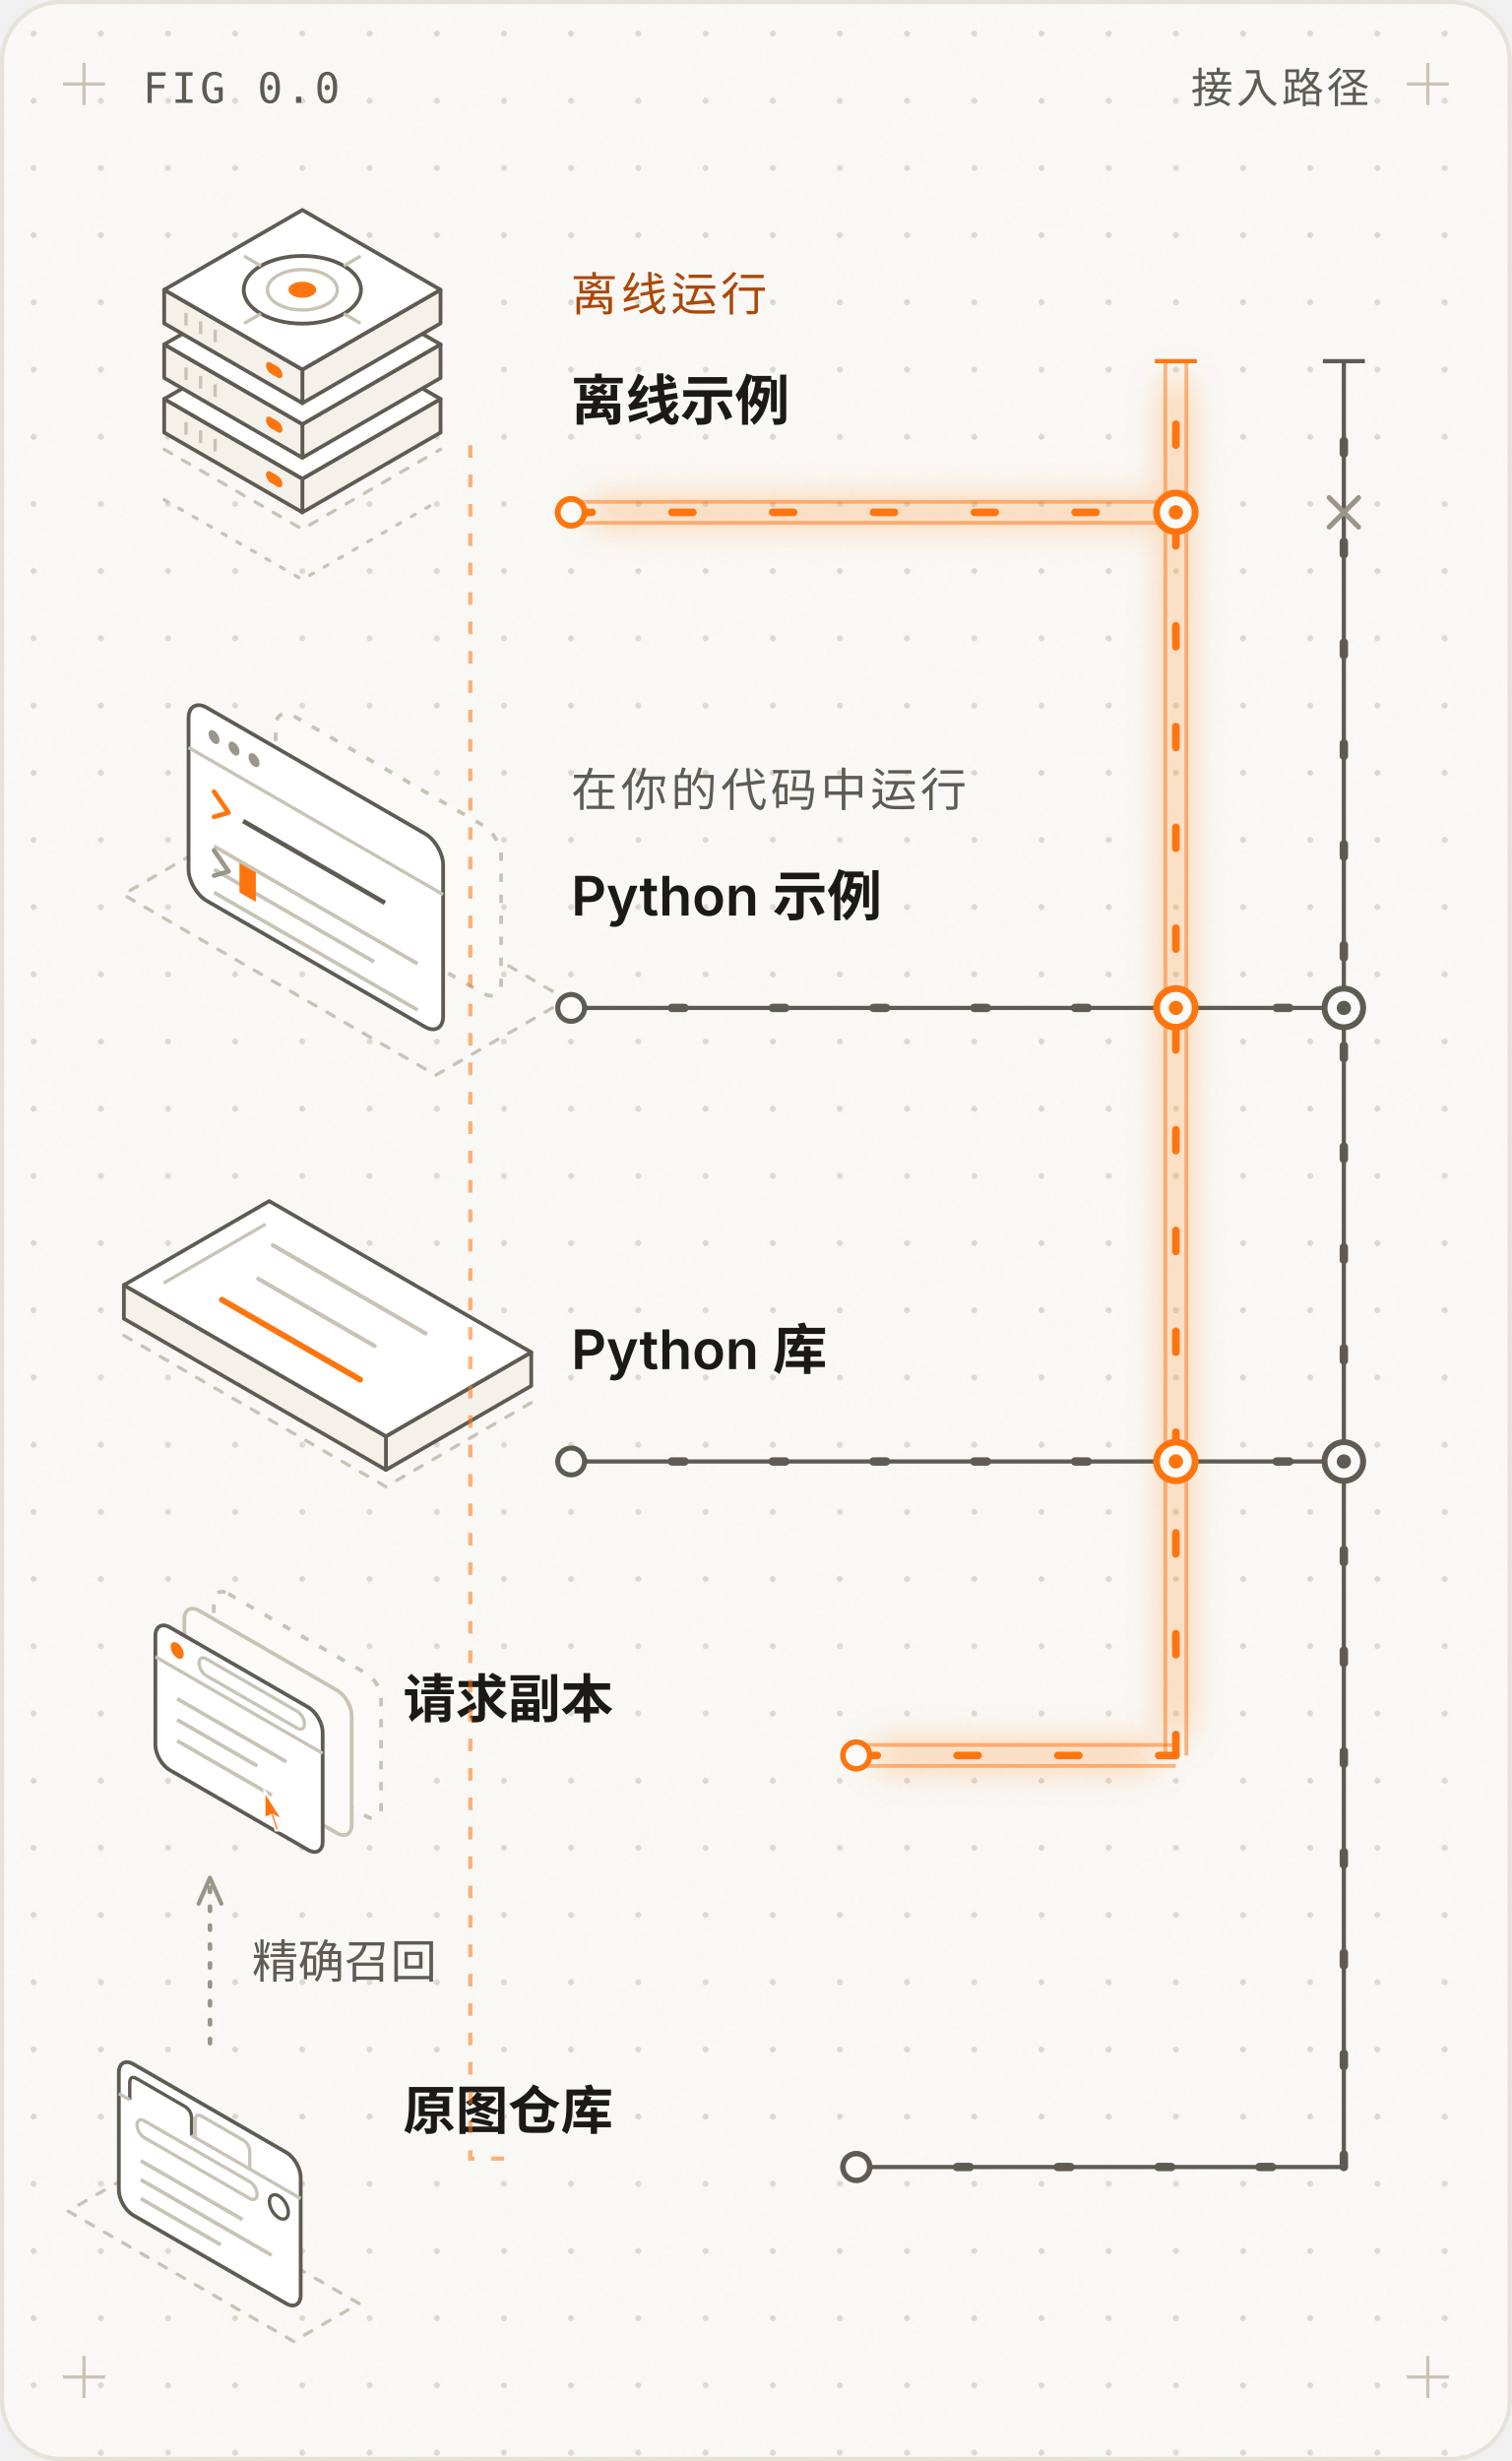
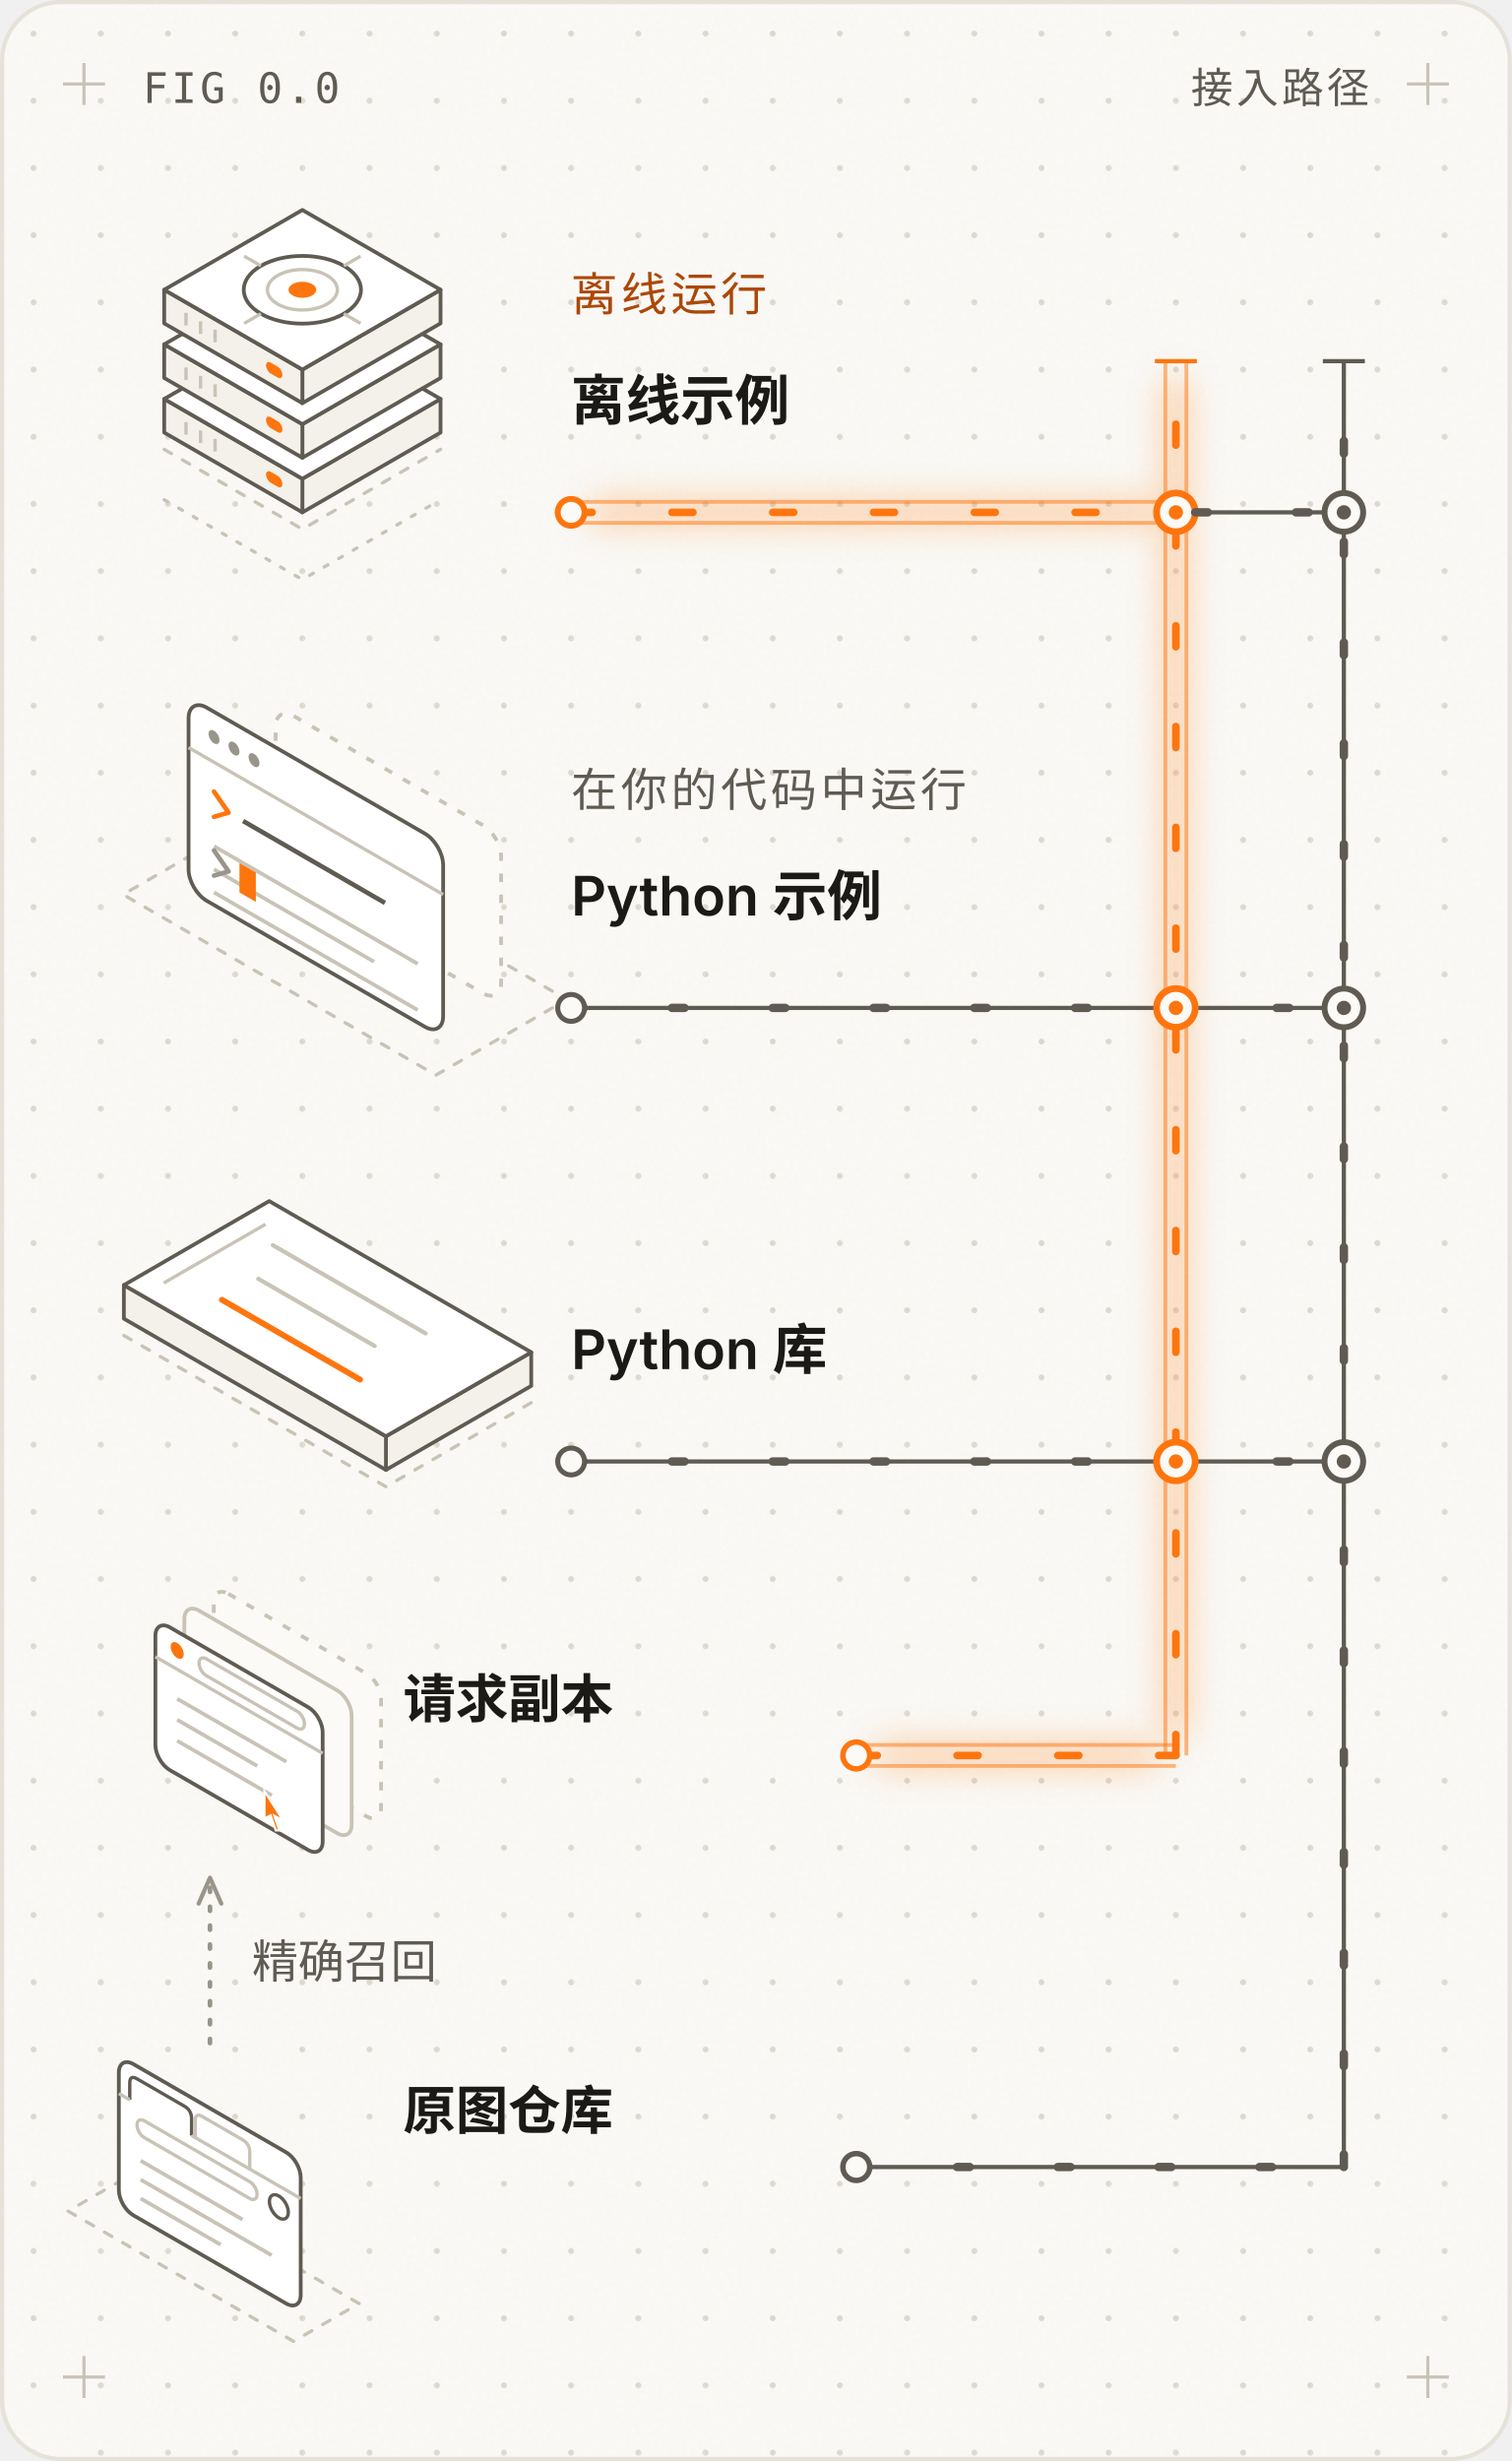
<svg xmlns="http://www.w3.org/2000/svg" viewBox="0 0 360 586" width="360" height="586" role="img" aria-labelledby="t d" fill="none">
  <style>.s{font-family:Geist, Inter, -apple-system, BlinkMacSystemFont, 'Segoe UI', Helvetica, Arial, sans-serif}.m{font-family:'Geist Mono', ui-monospace, SFMono-Regular, Menlo, monospace}text{font-kerning:normal}@keyframes fl{to{stroke-dashoffset:24}}@keyframes fd{to{stroke-dashoffset:-24}}@keyframes sync{to{stroke-dashoffset:-9}}@keyframes led{0%,100%{fill-opacity:1}50%{fill-opacity:.15}}@keyframes blink{0%,49%{fill-opacity:1}50%,100%{fill-opacity:0}}@keyframes cur{0%,100%{transform:translate(0,0)}40%,60%{transform:translate(-14px,-7px)}}@keyframes live{0%,100%{fill-opacity:1}50%{fill-opacity:.25}}@media (prefers-reduced-motion:no-preference){.pkl{animation:fl 1.2s linear infinite}.pkd{animation:fd 1.4s linear infinite}.pks{animation:fd 2.1s linear infinite}.sync{animation:sync 1.6s linear infinite}.led{animation:led 2.4s ease-in-out infinite}.blink{animation:blink 1.1s steps(1) infinite}.cur{animation:cur 6s ease-in-out infinite}.live{animation:live 1.8s ease-in-out infinite}}@keyframes ng0{0%,0.00%{fill-opacity:0}0.50%,17.90%{fill-opacity:1}19.40%,100%{fill-opacity:0}}@media (prefers-reduced-motion:no-preference){.ng0{animation:ng0 12s linear infinite}}@keyframes ng1{0%,19.50%{fill-opacity:0}20.50%,57.90%{fill-opacity:1}59.40%,100%{fill-opacity:0}}@media (prefers-reduced-motion:no-preference){.ng1{animation:ng1 12s linear infinite}}@keyframes ng2{0%,59.50%{fill-opacity:0}60.50%,97.90%{fill-opacity:1}99.40%,100%{fill-opacity:0}}@media (prefers-reduced-motion:no-preference){.ng2{animation:ng2 12s linear infinite}}@keyframes st0{0%,0.00%{transform:translate(0px,0px);fill-opacity:0;stroke-opacity:0}0.60%{fill-opacity:1;stroke-opacity:1}4.46%{transform:translate(144.0px,0.0px)}13.64%{transform:translate(144.0px,296.0px)}16.00%{transform:translate(67.9px,296.0px)}17.00%{fill-opacity:1;stroke-opacity:1}18.50%,100%{transform:translate(67.9px,296.0px);fill-opacity:0;stroke-opacity:0}}@keyframes tr0{0%,0.00%{stroke-dashoffset:516.1;stroke-opacity:0}0.30%{stroke-opacity:1}4.46%{stroke-dashoffset:372.1}13.64%{stroke-dashoffset:76.1}16.00%{stroke-dashoffset:0.0}17.40%{stroke-dashoffset:0;stroke-opacity:1}19.40%,100%{stroke-dashoffset:0;stroke-opacity:0}}@media (prefers-reduced-motion:no-preference){.st0{animation:st0 12s linear infinite}.tr0{animation:tr0 12s linear infinite}}@keyframes st1{0%,20.00%{transform:translate(0px,0px);fill-opacity:0;stroke-opacity:0}20.60%{fill-opacity:1;stroke-opacity:1}25.11%{transform:translate(184.0px,0.0px)}32.78%{transform:translate(184.0px,276.0px)}36.00%{transform:translate(67.9px,276.0px)}37.00%{fill-opacity:1;stroke-opacity:1}38.50%,100%{transform:translate(67.9px,276.0px);fill-opacity:0;stroke-opacity:0}}@keyframes tr1{0%,20.00%{stroke-dashoffset:576.1;stroke-opacity:0}20.30%{stroke-opacity:1}25.11%{stroke-dashoffset:392.1}32.78%{stroke-dashoffset:116.1}36.00%{stroke-dashoffset:0.0}37.40%{stroke-dashoffset:0;stroke-opacity:1}39.40%,100%{stroke-dashoffset:0;stroke-opacity:0}}@media (prefers-reduced-motion:no-preference){.st1{animation:st1 12s linear infinite}.tr1{animation:tr1 12s linear infinite}}@keyframes st2{0%,40.00%{transform:translate(0px,0px);fill-opacity:0;stroke-opacity:0}40.60%{fill-opacity:1;stroke-opacity:1}45.79%{transform:translate(144.0px,0.0px)}52.94%{transform:translate(144.0px,178.0px)}56.00%{transform:translate(67.9px,178.0px)}57.00%{fill-opacity:1;stroke-opacity:1}58.50%,100%{transform:translate(67.9px,178.0px);fill-opacity:0;stroke-opacity:0}}@keyframes tr2{0%,40.00%{stroke-dashoffset:398.1;stroke-opacity:0}40.30%{stroke-opacity:1}45.79%{stroke-dashoffset:254.1}52.94%{stroke-dashoffset:76.1}56.00%{stroke-dashoffset:0.0}57.40%{stroke-dashoffset:0;stroke-opacity:1}59.40%,100%{stroke-dashoffset:0;stroke-opacity:0}}@media (prefers-reduced-motion:no-preference){.st2{animation:st2 12s linear infinite}.tr2{animation:tr2 12s linear infinite}}@keyframes st3{0%,60.00%{transform:translate(0px,0px);fill-opacity:0;stroke-opacity:0}60.60%{fill-opacity:1;stroke-opacity:1}66.29%{transform:translate(184.0px,0.0px)}72.03%{transform:translate(184.0px,168.0px)}76.00%{transform:translate(67.9px,168.0px)}77.00%{fill-opacity:1;stroke-opacity:1}78.50%,100%{transform:translate(67.9px,168.0px);fill-opacity:0;stroke-opacity:0}}@keyframes tr3{0%,60.00%{stroke-dashoffset:468.1;stroke-opacity:0}60.30%{stroke-opacity:1}66.29%{stroke-dashoffset:284.1}72.03%{stroke-dashoffset:116.1}76.00%{stroke-dashoffset:0.0}77.40%{stroke-dashoffset:0;stroke-opacity:1}79.40%,100%{stroke-dashoffset:0;stroke-opacity:0}}@media (prefers-reduced-motion:no-preference){.st3{animation:st3 12s linear infinite}.tr3{animation:tr3 12s linear infinite}}@keyframes st4{0%,80.00%{transform:translate(0px,0px);fill-opacity:0;stroke-opacity:0}80.60%{fill-opacity:1;stroke-opacity:1}87.94%{transform:translate(144.0px,0.0px)}91.80%{transform:translate(144.0px,70.0px)}96.00%{transform:translate(67.9px,70.0px)}97.00%{fill-opacity:1;stroke-opacity:1}98.50%,100%{transform:translate(67.9px,70.0px);fill-opacity:0;stroke-opacity:0}}@keyframes tr4{0%,80.00%{stroke-dashoffset:290.1;stroke-opacity:0}80.30%{stroke-opacity:1}87.94%{stroke-dashoffset:146.1}91.80%{stroke-dashoffset:76.1}96.00%{stroke-dashoffset:0.0}97.40%{stroke-dashoffset:0;stroke-opacity:1}99.40%,100%{stroke-dashoffset:0;stroke-opacity:0}}@media (prefers-reduced-motion:no-preference){.st4{animation:st4 12s linear infinite}.tr4{animation:tr4 12s linear infinite}}</style>
  <defs>
    <pattern id="dots" width="16" height="16" patternUnits="userSpaceOnUse">
      <circle cx="8" cy="8" r="0.7" fill="#DDD8CD" />
    </pattern>
    <filter id="grain" x="0" y="0" width="100%" height="100%">
      <feTurbulence type="fractalNoise" baseFrequency="0.9" numOctaves="2" seed="7" stitchTiles="stitch" />
      <feColorMatrix values="0 0 0 0 0.5  0 0 0 0 0.5  0 0 0 0 0.5  0 0 0 0.05 0" />
    </filter>
    <clipPath id="card">
      <rect x="0.5" y="0.5" width="359" height="585" rx="14" />
    </clipPath>
    <marker id="ah" viewBox="0 0 10 10" refX="8.5" refY="5" markerWidth="7" markerHeight="7" orient="auto-start-reverse">
      <path d="M1 1.5 L9 5 L1 8.5" stroke="#5F5B53" stroke-width="1.3" fill="none" stroke-linejoin="round" stroke-linecap="round" />
    </marker>
    <marker id="ah3" viewBox="0 0 10 10" refX="8.5" refY="5" markerWidth="7" markerHeight="7" orient="auto-start-reverse">
      <path d="M1 1.5 L9 5 L1 8.5" stroke="#9A958A" stroke-width="1.3" fill="none" stroke-linejoin="round" stroke-linecap="round" />
    </marker>
    <filter id="glow" filterUnits="userSpaceOnUse" x="0" y="0" width="360" height="586">
      <feGaussianBlur stdDeviation="4" />
    </filter>
  </defs>
  <rect x="0.5" y="0.5" width="359" height="585" rx="14" fill="#FBFAF7" />
  <g clip-path="url(#card)">
    <rect width="360" height="586" fill="url(#dots)" />
    <rect width="360" height="586" filter="url(#grain)" />
  </g>
  <rect x="0.5" y="0.5" width="359" height="585" rx="14" fill="none" stroke="#E6E2D9" />
  <path d="M15 20h10M20 15v10" stroke="#C9C3B6" stroke-width="0.75" />
  <path d="M335 20h10M340 15v10" stroke="#C9C3B6" stroke-width="0.75" />
  <path d="M15 566h10M20 561v10" stroke="#C9C3B6" stroke-width="0.75" />
  <path d="M335 566h10M340 561v10" stroke="#C9C3B6" stroke-width="0.75" />
  <text x="34.0" y="24.5" font-size="10" fill="#5F5B53" letter-spacing="0.08em" class="m">FIG 0.0</text>
  <text x="326.0" y="24.5" font-size="10" fill="#5F5B53" text-anchor="end" letter-spacing="0.08em" class="m">接入路径</text>
  <rect x="277.0" y="90.0" width="6" height="324.0" rx="3" fill="#FE750E" fill-opacity="0.35" filter="url(#glow)" />
  <line x1="277.5" y1="418.0" x2="277.5" y2="86.0" stroke="#FE750E" stroke-width="0.9" stroke-opacity=".5" />
  <line x1="282.5" y1="418.0" x2="282.5" y2="86.0" stroke="#FE750E" stroke-width="0.9" stroke-opacity=".5" />
  <line class="pkl" x1="280.0" y1="418.0" x2="280.0" y2="86.0" stroke="#FE750E" stroke-width="1.8" stroke-linecap="round" stroke-dasharray="5 19" />
  <rect x="207.9" y="415.0" width="68.1" height="6" rx="3" fill="#FE750E" fill-opacity="0.35" filter="url(#glow)" />
  <line x1="203.9" y1="415.5" x2="280.0" y2="415.5" stroke="#FE750E" stroke-width="0.9" stroke-opacity=".5" />
  <line x1="203.9" y1="420.5" x2="280.0" y2="420.5" stroke="#FE750E" stroke-width="0.9" stroke-opacity=".5" />
  <line class="pkl" x1="203.9" y1="418.0" x2="280.0" y2="418.0" stroke="#FE750E" stroke-width="1.8" stroke-linecap="round" stroke-dasharray="5 19" />
  <line x1="320.0" y1="516.0" x2="320.0" y2="86.0" stroke="#5F5B53" stroke-width="1.0" />
  <line class="pkl" x1="320.0" y1="516.0" x2="320.0" y2="86.0" stroke="#5F5B53" stroke-width="2" stroke-linecap="round" stroke-dasharray="3 21" />
  <line x1="203.9" y1="516.0" x2="320.0" y2="516.0" stroke="#5F5B53" stroke-width="1.0" />
  <line class="pkl" x1="203.9" y1="516.0" x2="320.0" y2="516.0" stroke="#5F5B53" stroke-width="2" stroke-linecap="round" stroke-dasharray="3 21" />
  <circle cx="203.9" cy="418" r="3.2" fill="#FBFAF7" stroke="#FE750E" stroke-width="1.3" />
  <circle cx="203.9" cy="516" r="3.2" fill="#FBFAF7" stroke="#5F5B53" stroke-width="1.3" />
  <path d="M275 86h10" stroke="#FE750E" stroke-width="1" />
  <path d="M315 86h10" stroke="#5F5B53" stroke-width="1" />
  <text x="136.0" y="74.0" font-size="11" fill="#AC4808" letter-spacing="0.08em" class="m">离线运行</text>
  <polyline points="39.1,107.0 72.0,126.0 104.9,107.0" stroke="#C9C3B6" stroke-width="0.8" stroke-dasharray="2 3" stroke-linejoin="round" stroke-linecap="round" />
  <polyline points="39.1,119.0 72.0,138.0 104.9,119.0" stroke="#C9C3B6" stroke-width="0.8" stroke-dasharray="1 3" stroke-linejoin="round" stroke-linecap="round" />
  <polygon points="104.9,95.0 72.0,114.0 72.0,122.0 104.9,103.0" fill="#F4F1EA" stroke="#5F5B53" stroke-width="0.9" stroke-linejoin="round" stroke-linecap="round" />
  <polygon points="39.1,95.0 72.0,114.0 72.0,122.0 39.1,103.0" fill="#F4F1EA" stroke="#5F5B53" stroke-width="0.9" stroke-linejoin="round" stroke-linecap="round" />
  <polygon points="72.0,76.0 104.9,95.0 72.0,114.0 39.1,95.0" fill="#FFFFFF" stroke="#5F5B53" stroke-width="0.9" stroke-linejoin="round" stroke-linecap="round" />
  <g transform="matrix(0.866,0.5,0,1,39.1,103.0)">
    <line x1="6" y1="-5.5" x2="6" y2="-2.5" stroke="#C9C3B6" stroke-width="0.8" vector-effect="non-scaling-stroke" />
    <line x1="10" y1="-5.5" x2="10" y2="-2.5" stroke="#C9C3B6" stroke-width="0.8" vector-effect="non-scaling-stroke" />
    <line x1="14" y1="-5.5" x2="14" y2="-2.5" stroke="#C9C3B6" stroke-width="0.8" vector-effect="non-scaling-stroke" />
    <rect class="led" style="animation-delay:0.0s" x="28" y="-5.3" width="4.5" height="2.6" rx="1.3" fill="#FE750E" />
  </g>
  <polygon points="104.9,82.0 72.0,101.0 72.0,109.0 104.9,90.0" fill="#F4F1EA" stroke="#5F5B53" stroke-width="0.9" stroke-linejoin="round" stroke-linecap="round" />
  <polygon points="39.1,82.0 72.0,101.0 72.0,109.0 39.1,90.0" fill="#F4F1EA" stroke="#5F5B53" stroke-width="0.9" stroke-linejoin="round" stroke-linecap="round" />
  <polygon points="72.0,63.0 104.9,82.0 72.0,101.0 39.1,82.0" fill="#FFFFFF" stroke="#5F5B53" stroke-width="0.9" stroke-linejoin="round" stroke-linecap="round" />
  <g transform="matrix(0.866,0.5,0,1,39.1,90.0)">
    <line x1="6" y1="-5.5" x2="6" y2="-2.5" stroke="#C9C3B6" stroke-width="0.8" vector-effect="non-scaling-stroke" />
    <line x1="10" y1="-5.5" x2="10" y2="-2.5" stroke="#C9C3B6" stroke-width="0.8" vector-effect="non-scaling-stroke" />
    <line x1="14" y1="-5.5" x2="14" y2="-2.5" stroke="#C9C3B6" stroke-width="0.8" vector-effect="non-scaling-stroke" />
    <rect class="led" style="animation-delay:-0.8s" x="28" y="-5.3" width="4.5" height="2.6" rx="1.3" fill="#FE750E" />
  </g>
  <polygon points="104.9,69.0 72.0,88.0 72.0,96.0 104.9,77.0" fill="#F4F1EA" stroke="#5F5B53" stroke-width="0.9" stroke-linejoin="round" stroke-linecap="round" />
  <polygon points="39.1,69.0 72.0,88.0 72.0,96.0 39.1,77.0" fill="#F4F1EA" stroke="#5F5B53" stroke-width="0.9" stroke-linejoin="round" stroke-linecap="round" />
  <polygon points="72.0,50.0 104.9,69.0 72.0,88.0 39.1,69.0" fill="#FFFFFF" stroke="#5F5B53" stroke-width="0.9" stroke-linejoin="round" stroke-linecap="round" />
  <g transform="matrix(0.866,0.5,0,1,39.1,77.0)">
    <line x1="6" y1="-5.5" x2="6" y2="-2.5" stroke="#C9C3B6" stroke-width="0.8" vector-effect="non-scaling-stroke" />
    <line x1="10" y1="-5.5" x2="10" y2="-2.5" stroke="#C9C3B6" stroke-width="0.8" vector-effect="non-scaling-stroke" />
    <line x1="14" y1="-5.5" x2="14" y2="-2.5" stroke="#C9C3B6" stroke-width="0.8" vector-effect="non-scaling-stroke" />
    <rect class="led" style="animation-delay:-1.6s" x="28" y="-5.3" width="4.5" height="2.6" rx="1.3" fill="#FE750E" />
  </g>
  <g transform="matrix(0.866,0.5,-0.866,0.5,72.0,50.0)">
    <circle cx="19.0" cy="19.0" r="11.4" stroke="#5F5B53" stroke-width="0.9" vector-effect="non-scaling-stroke" />
    <circle cx="19.0" cy="19.0" r="6.8" stroke="#C9C3B6" stroke-width="0.8" vector-effect="non-scaling-stroke" />
    <circle cx="19.0" cy="19.0" r="2.7" fill="#FE750E" />
    <line x1="30.4" y1="19.0" x2="35.0" y2="19.0" stroke="#C9C3B6" stroke-width="0.8" vector-effect="non-scaling-stroke" />
    <line x1="19.0" y1="30.4" x2="19.0" y2="35.0" stroke="#C9C3B6" stroke-width="0.8" vector-effect="non-scaling-stroke" />
    <line x1="7.6" y1="19.0" x2="3.0" y2="19.0" stroke="#C9C3B6" stroke-width="0.8" vector-effect="non-scaling-stroke" />
    <line x1="19.0" y1="7.6" x2="19.0" y2="3.0" stroke="#C9C3B6" stroke-width="0.8" vector-effect="non-scaling-stroke" />
  </g>
  <rect class="ng0" x="126.0" y="83.5" width="81.1" height="24" rx="12" fill="#FFE6D2" fill-opacity="0" />
  <text x="136.0" y="100.0" font-size="13" fill="#1B1A17" font-weight="600" class="s">离线示例</text>
  <rect x="140.0" y="119.0" width="136.0" height="6" rx="3" fill="#FE750E" fill-opacity="0.35" filter="url(#glow)" />
  <line x1="136.0" y1="119.5" x2="280.0" y2="119.5" stroke="#FE750E" stroke-width="0.9" stroke-opacity=".5" />
  <line x1="136.0" y1="124.5" x2="280.0" y2="124.5" stroke="#FE750E" stroke-width="0.9" stroke-opacity=".5" />
  <line class="pkl" x1="136.0" y1="122.0" x2="280.0" y2="122.0" stroke="#FE750E" stroke-width="1.8" stroke-linecap="round" stroke-dasharray="5 19" />
  <circle cx="136" cy="122" r="3.2" fill="#FBFAF7" stroke="#FE750E" stroke-width="1.4" />
  <circle cx="280.0" cy="122.0" r="4.6" fill="#FBFAF7" stroke="#FE750E" stroke-width="1.6" />
  <circle cx="280.0" cy="122.0" r="1.7" fill="#FE750E" />
-   <path d="M316.5 118.5l7 7M323.5 118.5l-7 7" stroke="#9A958A" stroke-width="1.2" stroke-linecap="round" />
+   <line x1="284.6" y1="122.0" x2="320.0" y2="122.0" stroke="#5F5B53" stroke-width="1.0" />
+   <line class="pkl" x1="284.6" y1="122.0" x2="320.0" y2="122.0" stroke="#5F5B53" stroke-width="2" stroke-linecap="round" stroke-dasharray="3 21" />
+   <circle cx="320.0" cy="122.0" r="4.6" fill="#FBFAF7" stroke="#5F5B53" stroke-width="1.4" />
+   <circle cx="320.0" cy="122.0" r="1.7" fill="#5F5B53" />
  <text x="136.0" y="192.0" font-size="11" fill="#5F5B53" letter-spacing="0.08em" class="m">在你的代码中运行</text>
  <polygon points="60.5,195.0 135.0,238.0 103.8,256.0 29.3,213.0" stroke="#C9C3B6" stroke-width="0.8" stroke-dasharray="2 3" stroke-linejoin="round" stroke-linecap="round" />
  <g transform="matrix(0.866,0.5,0,1,58.7,204.0)">
    <rect x="8" y="-40" width="62" height="40" rx="5" fill="#FBFAF7" stroke="#C9C3B6" stroke-width="0.9" stroke-dasharray="2 3" vector-effect="non-scaling-stroke" />
  </g>
  <g transform="matrix(0.866,0.5,0,1,44.9,212.0)">
    <rect x="0" y="-46" width="70" height="46" rx="5" fill="#FFFFFF" stroke="#5F5B53" stroke-width="0.9" vector-effect="non-scaling-stroke" />
    <line x1="0" y1="-34" x2="70" y2="-34" stroke="#C9C3B6" stroke-width="0.8" vector-effect="non-scaling-stroke" />
    <circle cx="7.0" cy="-40" r="1.5" fill="#9A958A" />
    <circle cx="12.5" cy="-40" r="1.5" fill="#9A958A" />
    <circle cx="18.0" cy="-40" r="1.5" fill="#9A958A" />
    <path d="M7 -27 l4 3 l-4 3" stroke="#FE750E" stroke-width="1.1" stroke-linejoin="round" stroke-linecap="round" vector-effect="non-scaling-stroke" />
    <line x1="15" y1="-24" x2="54" y2="-24" stroke="#5F5B53" stroke-width="1.1" vector-effect="non-scaling-stroke" />
    <line x1="7" y1="-14.0" x2="63" y2="-14.0" stroke="#C9C3B6" stroke-width="0.9" vector-effect="non-scaling-stroke" />
    <line x1="7" y1="-8.5" x2="51" y2="-8.5" stroke="#C9C3B6" stroke-width="0.9" vector-effect="non-scaling-stroke" />
    <line x1="7" y1="-3.0" x2="63" y2="-3.0" stroke="#C9C3B6" stroke-width="0.9" vector-effect="non-scaling-stroke" />
    <path d="M7 -13 l4 3 l-4 3" stroke="#9A958A" stroke-width="1.1" stroke-linejoin="round" stroke-linecap="round" vector-effect="non-scaling-stroke" />
    <rect class="blink" x="14" y="-13.5" width="4.5" height="7" fill="#FE750E" />
  </g>
  <rect class="ng1" x="126.0" y="201.5" width="138.4" height="24" rx="12" fill="#FFE6D2" fill-opacity="0" />
  <text x="136.0" y="218.0" font-size="13" fill="#1B1A17" font-weight="600" class="s">Python 示例</text>
  <line x1="136.0" y1="240.0" x2="320.0" y2="240.0" stroke="#5F5B53" stroke-width="1.0" />
  <line class="pkl" x1="136.0" y1="240.0" x2="320.0" y2="240.0" stroke="#5F5B53" stroke-width="2" stroke-linecap="round" stroke-dasharray="3 21" />
  <circle cx="136" cy="240" r="3.2" fill="#FBFAF7" stroke="#5F5B53" stroke-width="1.2" />
  <circle cx="280.0" cy="240.0" r="4.6" fill="#FBFAF7" stroke="#FE750E" stroke-width="1.6" />
  <circle cx="280.0" cy="240.0" r="1.7" fill="#FE750E" />
  <circle cx="320.0" cy="240.0" r="4.6" fill="#FBFAF7" stroke="#5F5B53" stroke-width="1.4" />
  <circle cx="320.0" cy="240.0" r="1.7" fill="#5F5B53" />
  <polyline points="29.5,318.0 91.9,354.0 126.5,334.0" stroke="#C9C3B6" stroke-width="0.8" stroke-dasharray="2 3" stroke-linejoin="round" stroke-linecap="round" />
  <polygon points="126.5,322.0 91.9,342.0 91.9,350.0 126.5,330.0" fill="#F4F1EA" stroke="#5F5B53" stroke-width="0.9" stroke-linejoin="round" stroke-linecap="round" />
  <polygon points="29.5,306.0 91.9,342.0 91.9,350.0 29.5,314.0" fill="#F4F1EA" stroke="#5F5B53" stroke-width="0.9" stroke-linejoin="round" stroke-linecap="round" />
  <polygon points="64.1,286.0 126.5,322.0 91.9,342.0 29.5,306.0" fill="#FFFFFF" stroke="#5F5B53" stroke-width="0.9" stroke-linejoin="round" stroke-linecap="round" />
  <g transform="matrix(0.866,0.5,-0.866,0.5,64.1,286.0)">
    <line x1="11" y1="10.0" x2="53" y2="10.0" stroke="#C9C3B6" stroke-width="1.0" stroke-linecap="round" vector-effect="non-scaling-stroke" />
    <line x1="17" y1="20.0" x2="49" y2="20.0" stroke="#C9C3B6" stroke-width="1.0" stroke-linecap="round" vector-effect="non-scaling-stroke" />
    <line x1="17" y1="30.0" x2="55" y2="30.0" stroke="#FE750E" stroke-width="1.4" stroke-linecap="round" vector-effect="non-scaling-stroke" />
    <line x1="5" y1="6" x2="5" y2="34" stroke="#C9C3B6" stroke-width="0.8" vector-effect="non-scaling-stroke" />
  </g>
  <rect class="ng2" x="126.0" y="309.5" width="117.5" height="24" rx="12" fill="#FFE6D2" fill-opacity="0" />
  <text x="136.0" y="326.0" font-size="13" fill="#1B1A17" font-weight="600" class="s">Python 库</text>
  <line x1="136.0" y1="348.0" x2="320.0" y2="348.0" stroke="#5F5B53" stroke-width="1.0" />
  <line class="pkl" x1="136.0" y1="348.0" x2="320.0" y2="348.0" stroke="#5F5B53" stroke-width="2" stroke-linecap="round" stroke-dasharray="3 21" />
  <circle cx="136" cy="348" r="3.2" fill="#FBFAF7" stroke="#5F5B53" stroke-width="1.2" />
  <circle cx="280.0" cy="348.0" r="4.6" fill="#FBFAF7" stroke="#FE750E" stroke-width="1.6" />
  <circle cx="280.0" cy="348.0" r="1.7" fill="#FE750E" />
  <circle cx="320.0" cy="348.0" r="4.6" fill="#FBFAF7" stroke="#5F5B53" stroke-width="1.4" />
  <circle cx="320.0" cy="348.0" r="1.7" fill="#5F5B53" />
  <g transform="matrix(0.866,0.5,0,1,50.9,411.5)">
    <rect x="0" y="-34" width="46" height="34" rx="4" fill="#FBFAF7" stroke="#C9C3B6" stroke-width="0.9" stroke-dasharray="2 3" vector-effect="non-scaling-stroke" />
  </g>
  <g transform="matrix(0.866,0.5,0,1,43.9,415.5)">
    <rect x="0" y="-34" width="46" height="34" rx="4" fill="#FBFAF7" stroke="#C9C3B6" stroke-width="0.9" vector-effect="non-scaling-stroke" />
  </g>
  <g transform="matrix(0.866,0.5,0,1,37.0,419.5)">
    <rect x="0" y="-34" width="46" height="34" rx="4" fill="#FFFFFF" stroke="#5F5B53" stroke-width="0.9" vector-effect="non-scaling-stroke" />
    <line x1="0" y1="-25" x2="46" y2="-25" stroke="#C9C3B6" stroke-width="0.8" vector-effect="non-scaling-stroke" />
    <circle class="live" cx="6" cy="-29.5" r="1.8" fill="#FE750E" />
    <rect x="12" y="-31.5" width="29" height="4" rx="2" stroke="#C9C3B6" stroke-width="0.8" vector-effect="non-scaling-stroke" />
    <line x1="6" y1="-18" x2="36" y2="-18" stroke="#C9C3B6" stroke-width="0.9" vector-effect="non-scaling-stroke" />
    <line x1="6" y1="-13" x2="28" y2="-13" stroke="#C9C3B6" stroke-width="0.9" vector-effect="non-scaling-stroke" />
    <line x1="6" y1="-8" x2="32" y2="-8" stroke="#C9C3B6" stroke-width="0.9" vector-effect="non-scaling-stroke" />
    <path class="cur" d="M30 -8 l0 6.5 l1.7 -1.6 l1.4 2.9 l1 -.5 l-1.4 -2.8 l2.4 -.1z" fill="#FE750E" stroke="#FFFFFF" stroke-width="0.5" vector-effect="non-scaling-stroke" />
  </g>
  <polygon points="31.8,517.5 85.5,548.5 69.9,557.5 16.2,526.5" stroke="#C9C3B6" stroke-width="0.8" stroke-dasharray="2 3" stroke-linejoin="round" stroke-linecap="round" />
  <g transform="matrix(0.866,0.5,0,1,28.3,525.5)">
    <rect x="0" y="-36" width="50" height="36" rx="4" fill="#FFFFFF" stroke="#5F5B53" stroke-width="0.9" vector-effect="non-scaling-stroke" />
    <path d="M3 -27 v-4 q0 -2 2 -2 h13 q2 0 2 2 v4" stroke="#5F5B53" stroke-width="0.8" vector-effect="non-scaling-stroke" />
    <path d="M21 -27 v-4 q0 -2 2 -2 h11 q2 0 2 2 v4" stroke="#C9C3B6" stroke-width="0.8" vector-effect="non-scaling-stroke" />
    <line x1="0" y1="-27" x2="3" y2="-27" stroke="#C9C3B6" stroke-width="0.8" vector-effect="non-scaling-stroke" />
    <line x1="20" y1="-27" x2="50" y2="-27" stroke="#C9C3B6" stroke-width="0.8" vector-effect="non-scaling-stroke" />
    <circle cx="44" cy="-22" r="2.6" stroke="#5F5B53" stroke-width="0.8" vector-effect="non-scaling-stroke" />
    <rect x="5" y="-24" width="33" height="4" rx="2" stroke="#C9C3B6" stroke-width="0.8" vector-effect="non-scaling-stroke" />
    <line x1="6" y1="-14.0" x2="34" y2="-14.0" stroke="#C9C3B6" stroke-width="0.9" vector-effect="non-scaling-stroke" />
    <line x1="6" y1="-9.5" x2="42" y2="-9.5" stroke="#C9C3B6" stroke-width="0.9" vector-effect="non-scaling-stroke" />
    <line x1="6" y1="-5.0" x2="28" y2="-5.0" stroke="#C9C3B6" stroke-width="0.9" vector-effect="non-scaling-stroke" />
  </g>
  <text x="96.0" y="409.0" font-size="12.5" fill="#1B1A17" font-weight="600" class="s">请求副本</text>
  <text x="96.0" y="507.0" font-size="12.5" fill="#1B1A17" font-weight="600" class="s">原图仓库</text>
  <line class="sync" x1="50.0" y1="486.5" x2="50.0" y2="447.5" stroke="#9A958A" stroke-width="1.1" stroke-dasharray="1 3.5" stroke-linecap="round" marker-end="url(#ah3)" />
  <text x="60.0" y="471.0" font-size="11" fill="#5F5B53" class="m">精确召回</text>
  <polyline class="tr0" points="136.0,122.0 280.0,122.0 280.0,418.0 203.9,418.0" stroke="#FE750E" stroke-width="2.4" stroke-linejoin="round" stroke-dasharray="516.1 526.1" stroke-dashoffset="516.1" stroke-opacity="0" />
  <circle class="st0" cx="136.0" cy="122.0" r="4.2" fill="#FE750E" stroke="#FBFAF7" stroke-width="1.6" fill-opacity="0" stroke-opacity="0" />
  <polyline class="tr1" points="136.0,240.0 320.0,240.0 320.0,516.0 203.9,516.0" stroke="#1B1A17" stroke-width="1.8" stroke-linejoin="round" stroke-dasharray="576.1 586.1" stroke-dashoffset="576.1" stroke-opacity="0" />
  <circle class="st1" cx="136.0" cy="240.0" r="4.2" fill="#1B1A17" stroke="#FBFAF7" stroke-width="1.6" fill-opacity="0" stroke-opacity="0" />
  <polyline class="tr2" points="136.0,240.0 280.0,240.0 280.0,418.0 203.9,418.0" stroke="#FE750E" stroke-width="2.4" stroke-linejoin="round" stroke-dasharray="398.1 408.1" stroke-dashoffset="398.1" stroke-opacity="0" />
  <circle class="st2" cx="136.0" cy="240.0" r="4.2" fill="#FE750E" stroke="#FBFAF7" stroke-width="1.6" fill-opacity="0" stroke-opacity="0" />
  <polyline class="tr3" points="136.0,348.0 320.0,348.0 320.0,516.0 203.9,516.0" stroke="#1B1A17" stroke-width="1.8" stroke-linejoin="round" stroke-dasharray="468.1 478.1" stroke-dashoffset="468.1" stroke-opacity="0" />
  <circle class="st3" cx="136.0" cy="348.0" r="4.2" fill="#1B1A17" stroke="#FBFAF7" stroke-width="1.6" fill-opacity="0" stroke-opacity="0" />
  <polyline class="tr4" points="136.0,348.0 280.0,348.0 280.0,418.0 203.9,418.0" stroke="#FE750E" stroke-width="2.4" stroke-linejoin="round" stroke-dasharray="290.1 300.1" stroke-dashoffset="290.1" stroke-opacity="0" />
  <circle class="st4" cx="136.0" cy="348.0" r="4.2" fill="#FE750E" stroke="#FBFAF7" stroke-width="1.6" fill-opacity="0" stroke-opacity="0" />
-   <path d="M112 106 V514 H124" stroke="#FE750E" stroke-width="1" stroke-dasharray="3 4" fill="none" opacity=".55" />
</svg>
